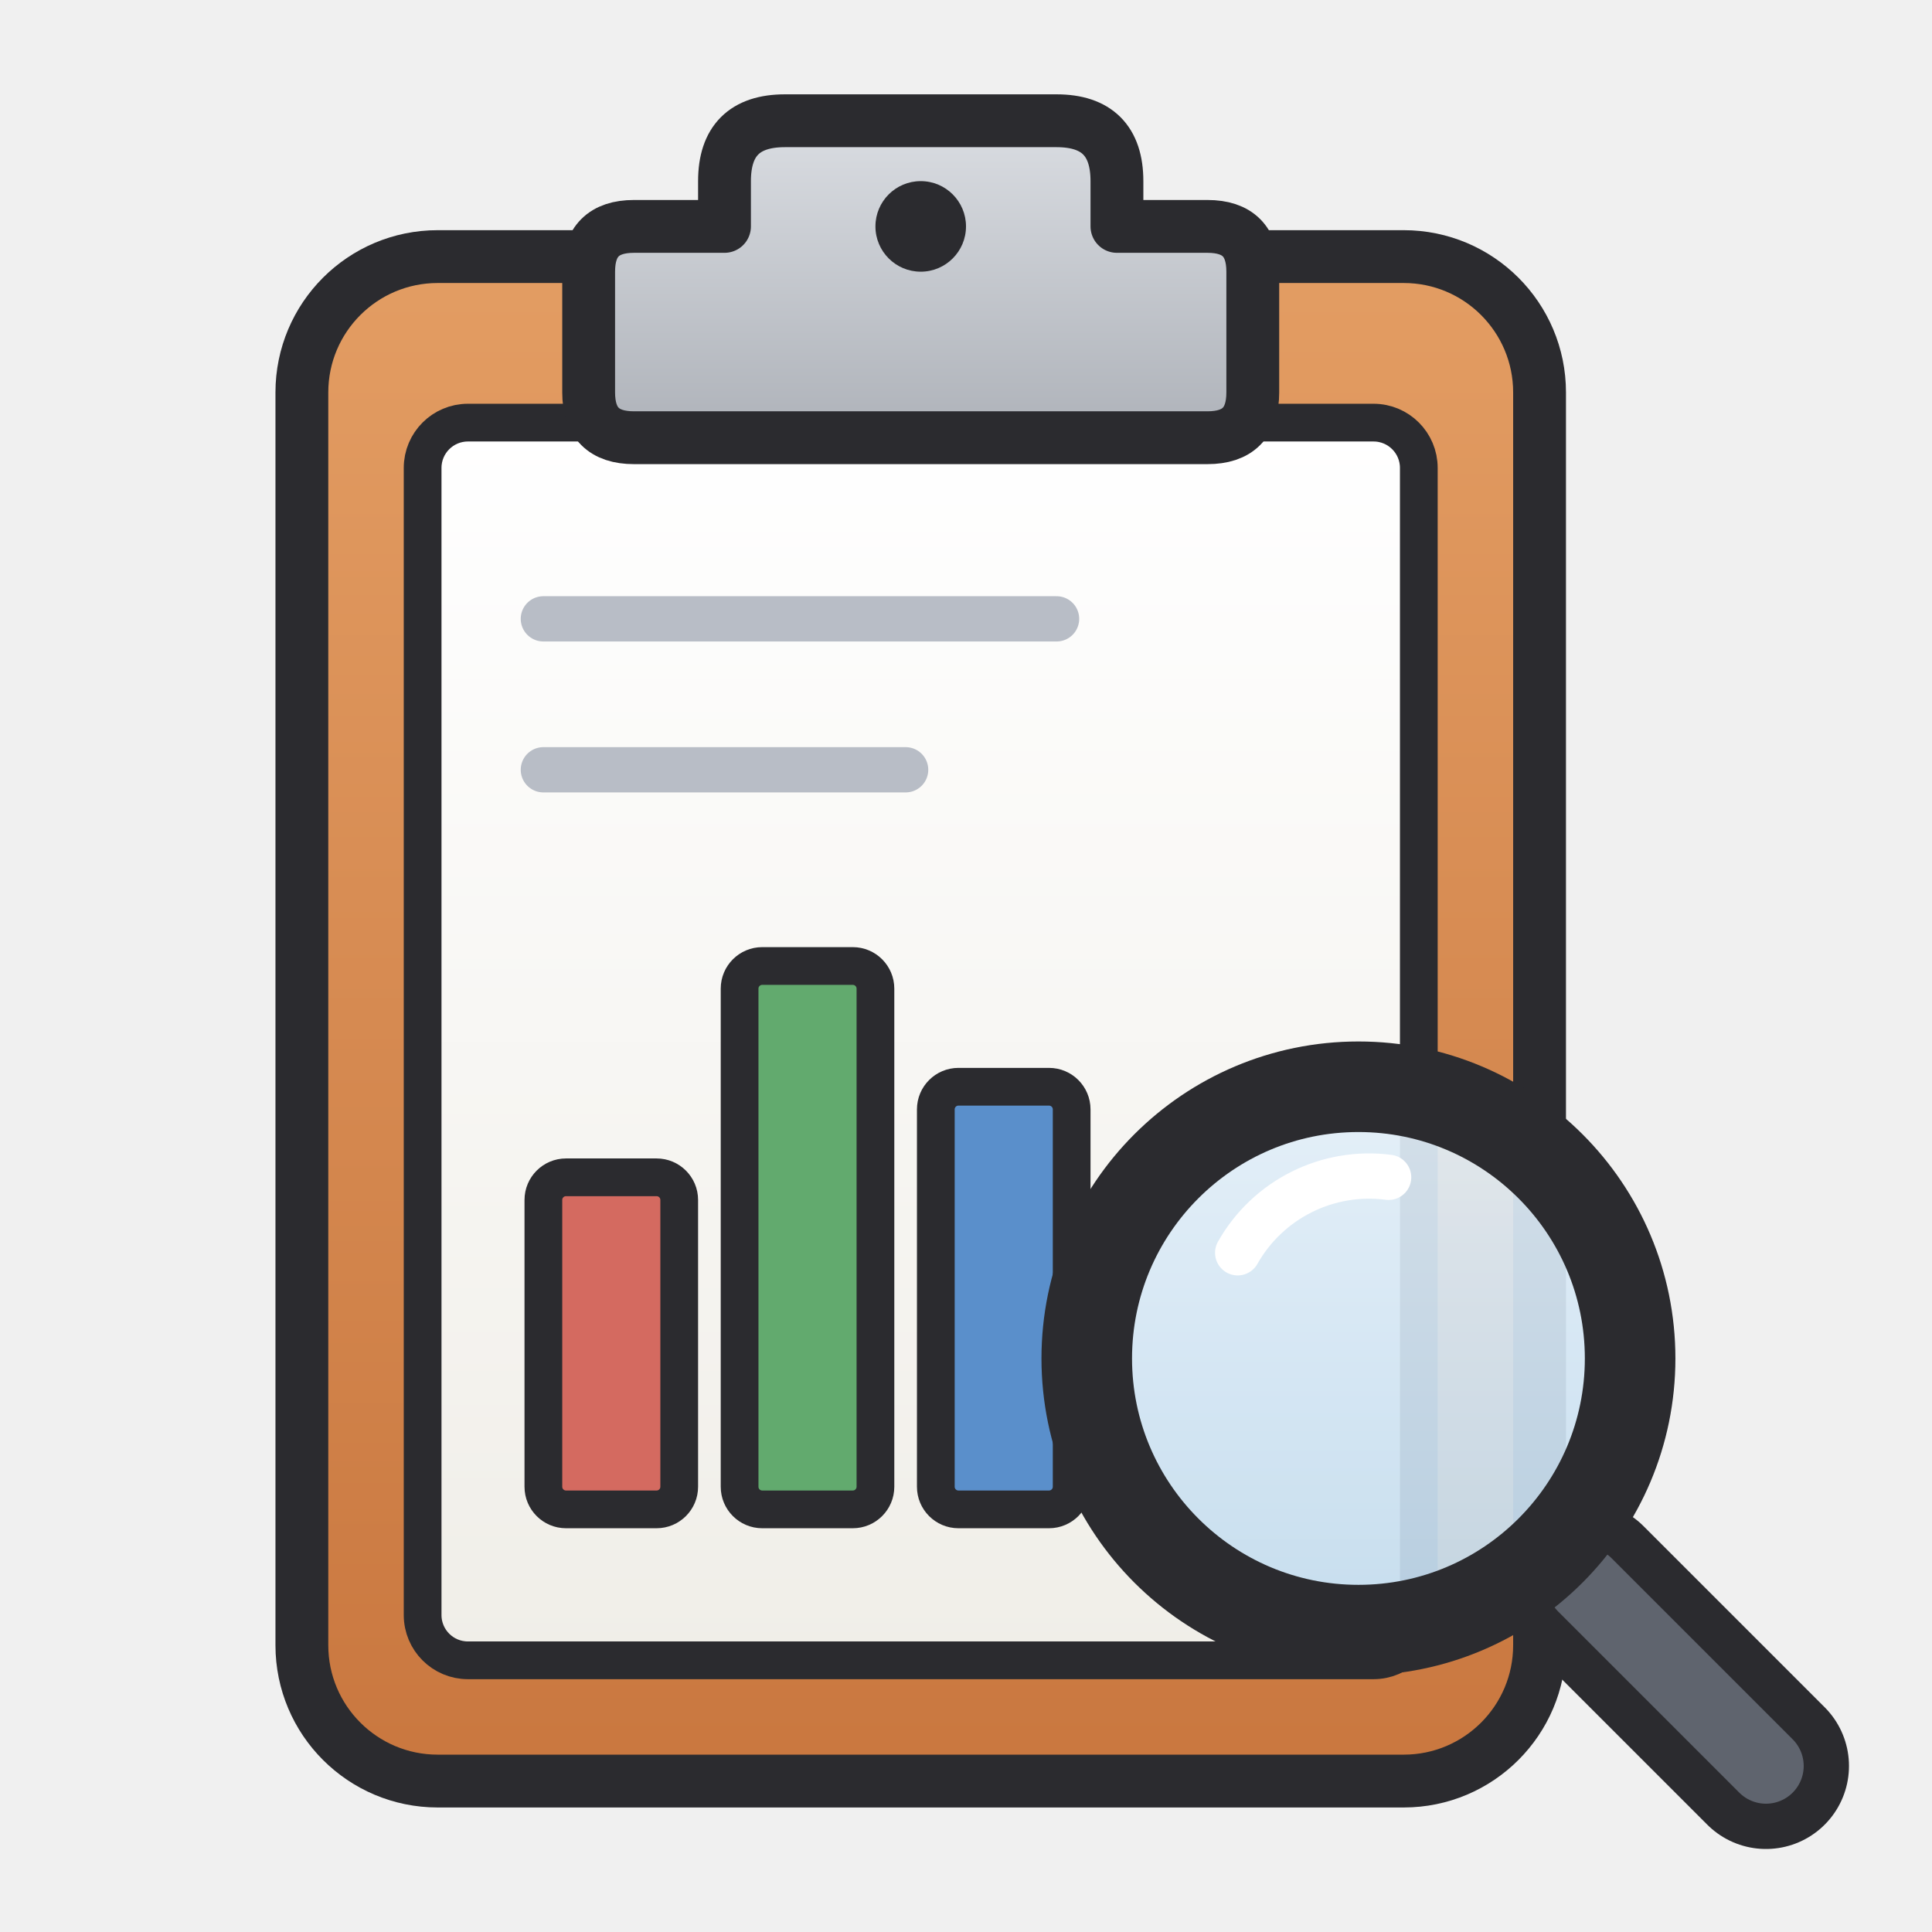
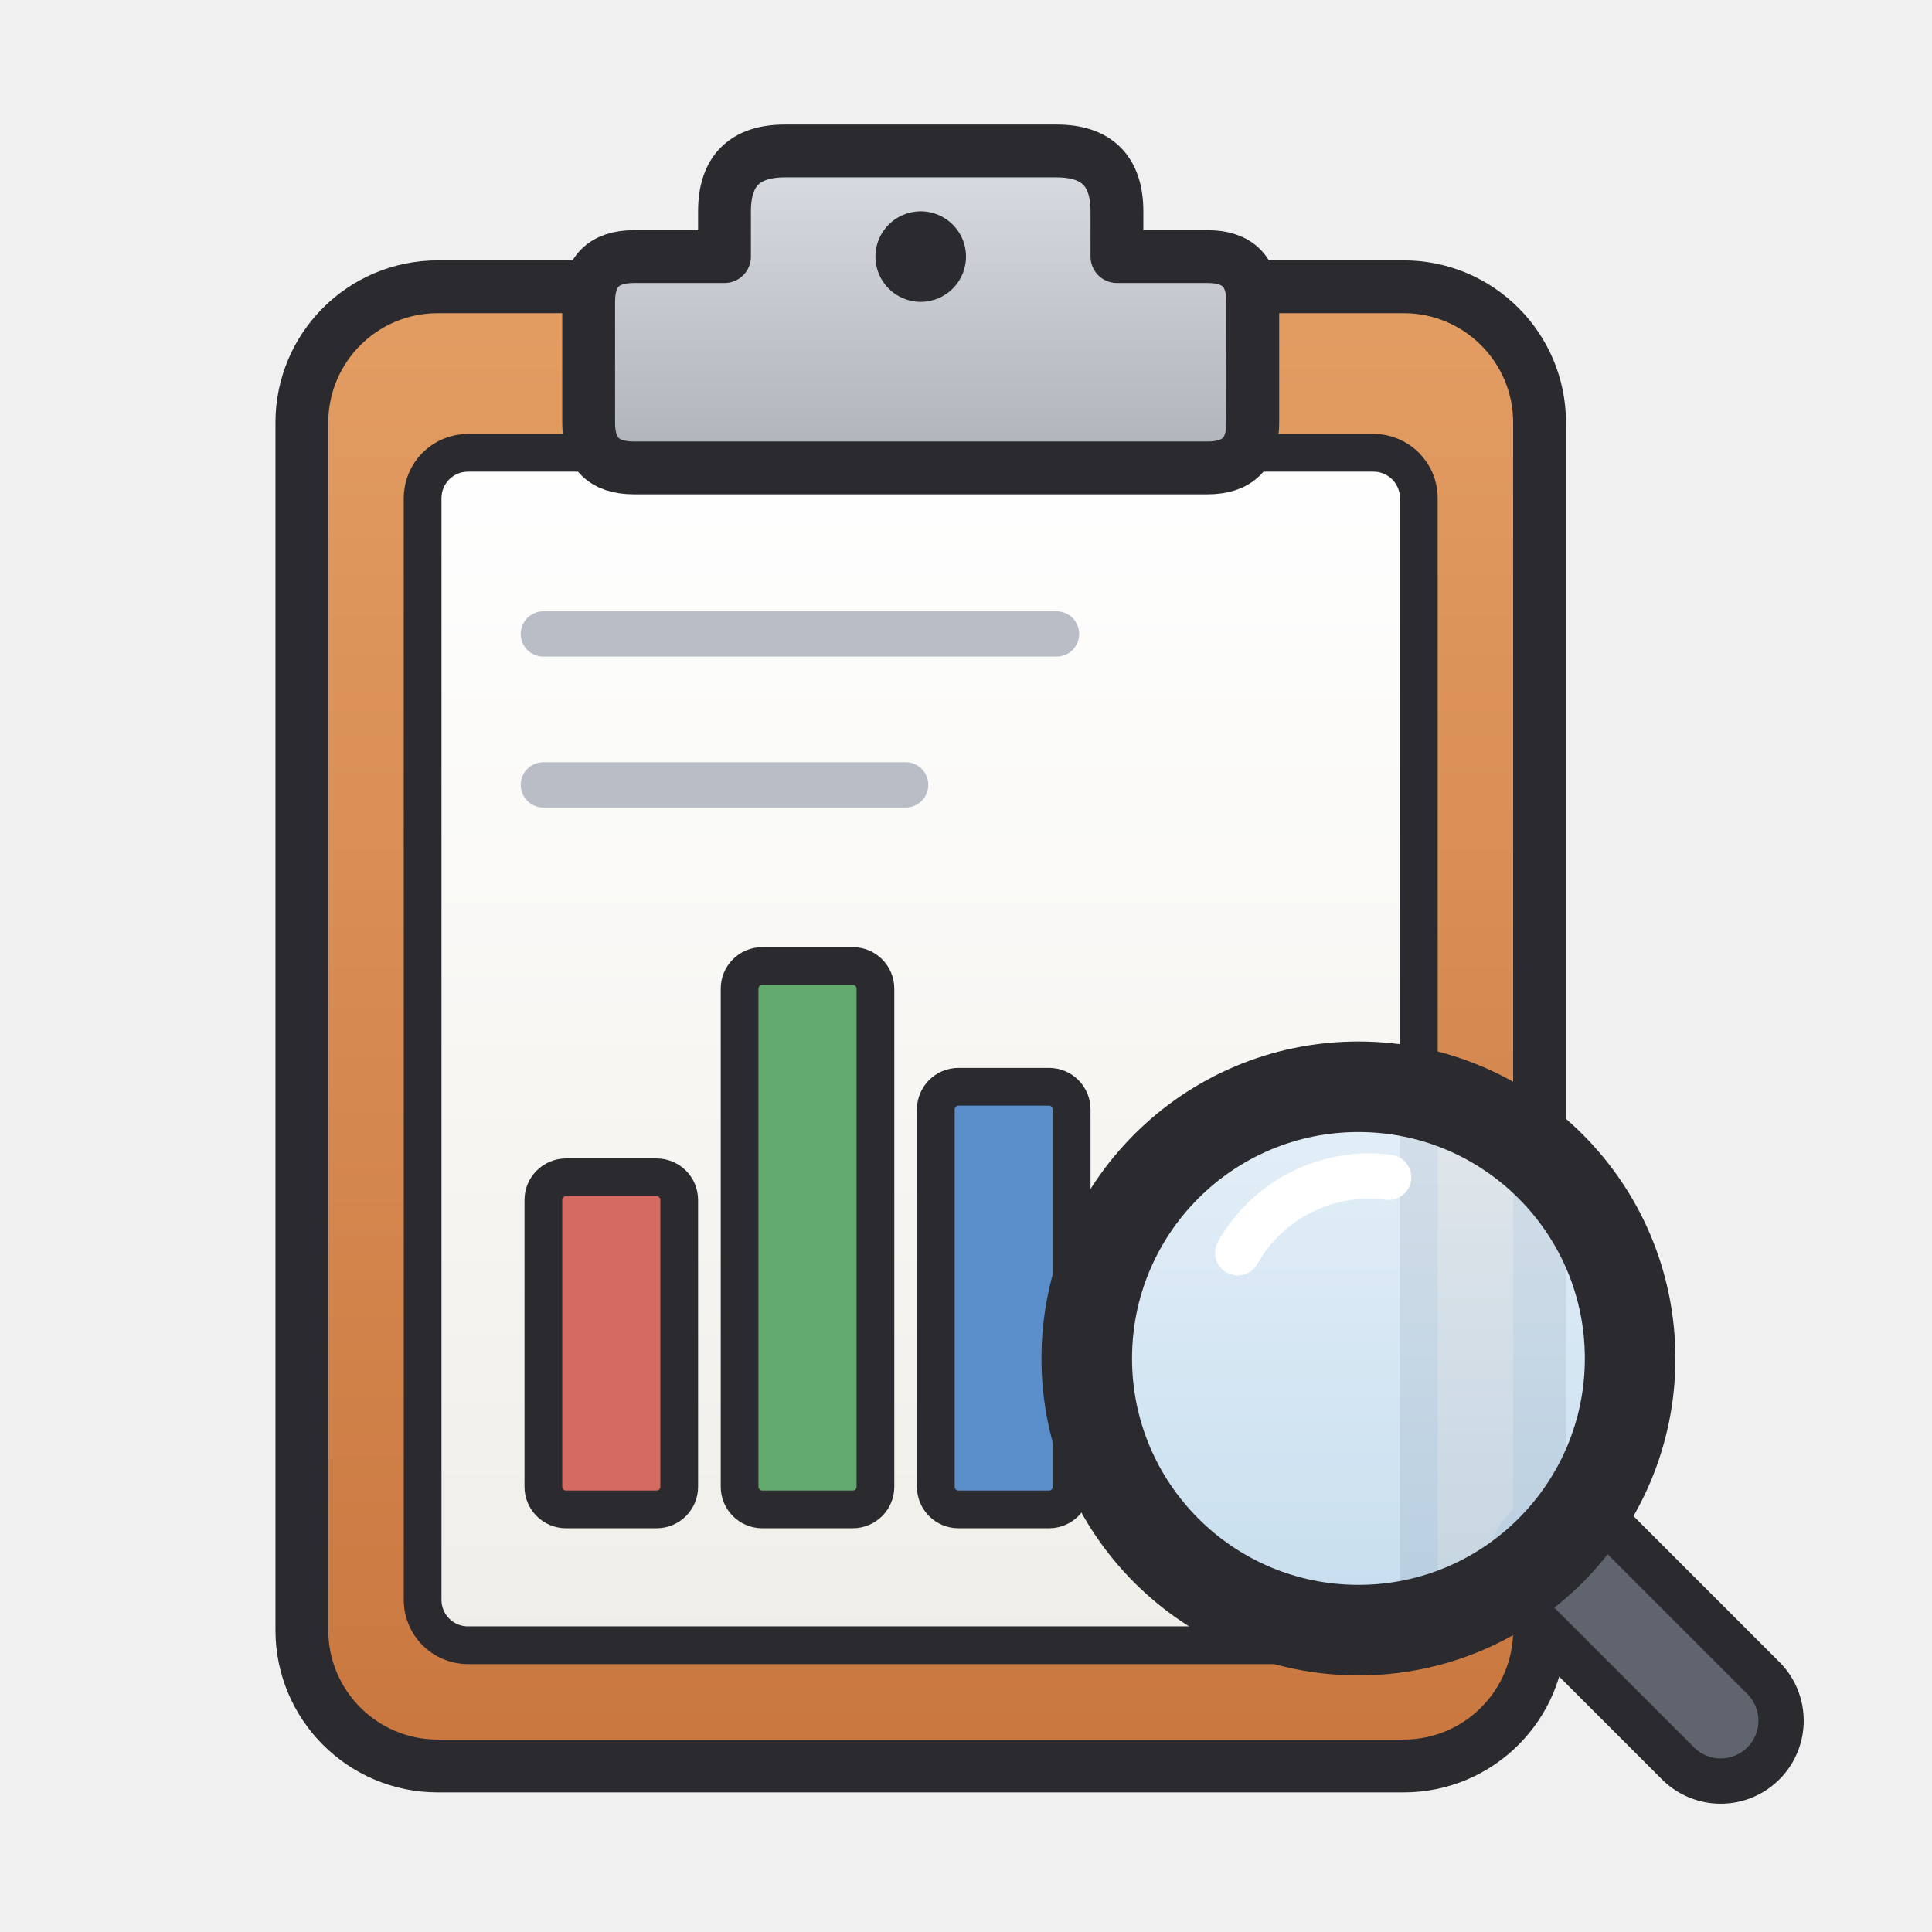
<svg xmlns="http://www.w3.org/2000/svg" width="256" height="256" viewBox="0 0 256 256">
  <defs>
    <linearGradient id="board" x1="0" y1="0" x2="0" y2="1">
      <stop offset="0" stop-color="#E39D63" />
      <stop offset="1" stop-color="#C9773F" />
    </linearGradient>
    <linearGradient id="paper" x1="0" y1="0" x2="0" y2="1">
      <stop offset="0" stop-color="#FFFFFF" />
      <stop offset="1" stop-color="#F0EEE8" />
    </linearGradient>
    <linearGradient id="clip" x1="0" y1="0" x2="0" y2="1">
      <stop offset="0" stop-color="#DADDE2" />
      <stop offset="1" stop-color="#AEB2B9" />
    </linearGradient>
    <linearGradient id="glass" x1="0" y1="0" x2="0" y2="1">
      <stop offset="0" stop-color="#E4F0F9" />
      <stop offset="1" stop-color="#C3DCEF" />
    </linearGradient>
  </defs>
-   <rect x="40" y="34" width="164" height="202" rx="18" fill="url(#board)" stroke="#2B2B2F" stroke-width="7" stroke-linejoin="round" stroke-linecap="round" class="outline" />
-   <rect x="56" y="56" width="132" height="164" rx="6" fill="url(#paper)" stroke="#2B2B2F" stroke-width="5" stroke-linejoin="round" stroke-linecap="round" class="outline" />
-   <path d="M96 24Q96 16 104 16H140Q148 16 148 24V30H160Q166 30 166 36V52Q166 58 160 58H84Q78 58 78 52V36Q78 30 84 30H96Z" fill="url(#clip)" stroke="#2B2B2F" stroke-width="7" stroke-linejoin="round" stroke-linecap="round" class="outline" />
-   <circle cx="122" cy="30" r="6" fill="#2B2B2F" />
-   <path d="M72 82H140M72 102H120" fill="none" stroke="#B8BDC6" stroke-width="6" stroke-linecap="round" stroke-linejoin="round" class="detail" />
+   <rect x="40" y="38" width="164" height="196" rx="18" fill="url(#board)" stroke="#2B2B2F" stroke-width="7" stroke-linejoin="round" stroke-linecap="round" class="outline" />
+   <rect x="56" y="60" width="132" height="158" rx="6" fill="url(#paper)" stroke="#2B2B2F" stroke-width="5" stroke-linejoin="round" stroke-linecap="round" class="outline" />
+   <path d="M96 28Q96 20 104 20H140Q148 20 148 28V34H160Q166 34 166 40V56Q166 62 160 62H84Q78 62 78 56V40Q78 34 84 34H96Z" fill="url(#clip)" stroke="#2B2B2F" stroke-width="7" stroke-linejoin="round" stroke-linecap="round" class="outline" />
+   <circle cx="122" cy="34" r="6" fill="#2B2B2F" />
+   <path d="M72 84H140M72 104H120" fill="none" stroke="#B8BDC6" stroke-width="6" stroke-linecap="round" stroke-linejoin="round" class="detail" />
  <rect x="72" y="156" width="18" height="44" rx="3" fill="#D46A60" stroke="#2B2B2F" stroke-width="5" stroke-linejoin="round" stroke-linecap="round" class="outline" />
  <rect x="98" y="128" width="18" height="72" rx="3" fill="#62AA6E" stroke="#2B2B2F" stroke-width="5" stroke-linejoin="round" stroke-linecap="round" class="outline" />
  <rect x="124" y="144" width="18" height="56" rx="3" fill="#5A8FCB" stroke="#2B2B2F" stroke-width="5" stroke-linejoin="round" stroke-linecap="round" class="outline" />
-   <path d="M210 210L234 234" fill="none" stroke="#2B2B2F" stroke-width="22" stroke-linecap="round" class="outline" />
-   <path d="M210 210L234 234" fill="none" stroke="#5F646E" stroke-width="10" stroke-linecap="round" />
+   <path d="M208 208L228 228" fill="none" stroke="#2B2B2F" stroke-width="22" stroke-linecap="round" class="outline" />
+   <path d="M208 208L228 228" fill="none" stroke="#5F646E" stroke-width="10" stroke-linecap="round" />
  <circle cx="180" cy="180" r="36" fill="url(#glass)" fill-opacity="0.92" stroke="#2B2B2F" stroke-width="12" stroke-linejoin="round" stroke-linecap="round" class="outline" />
  <path d="M164 166A20 20 0 0 1 184 156" fill="none" stroke="#FFFFFF" stroke-width="6" stroke-linecap="round" />
</svg>
